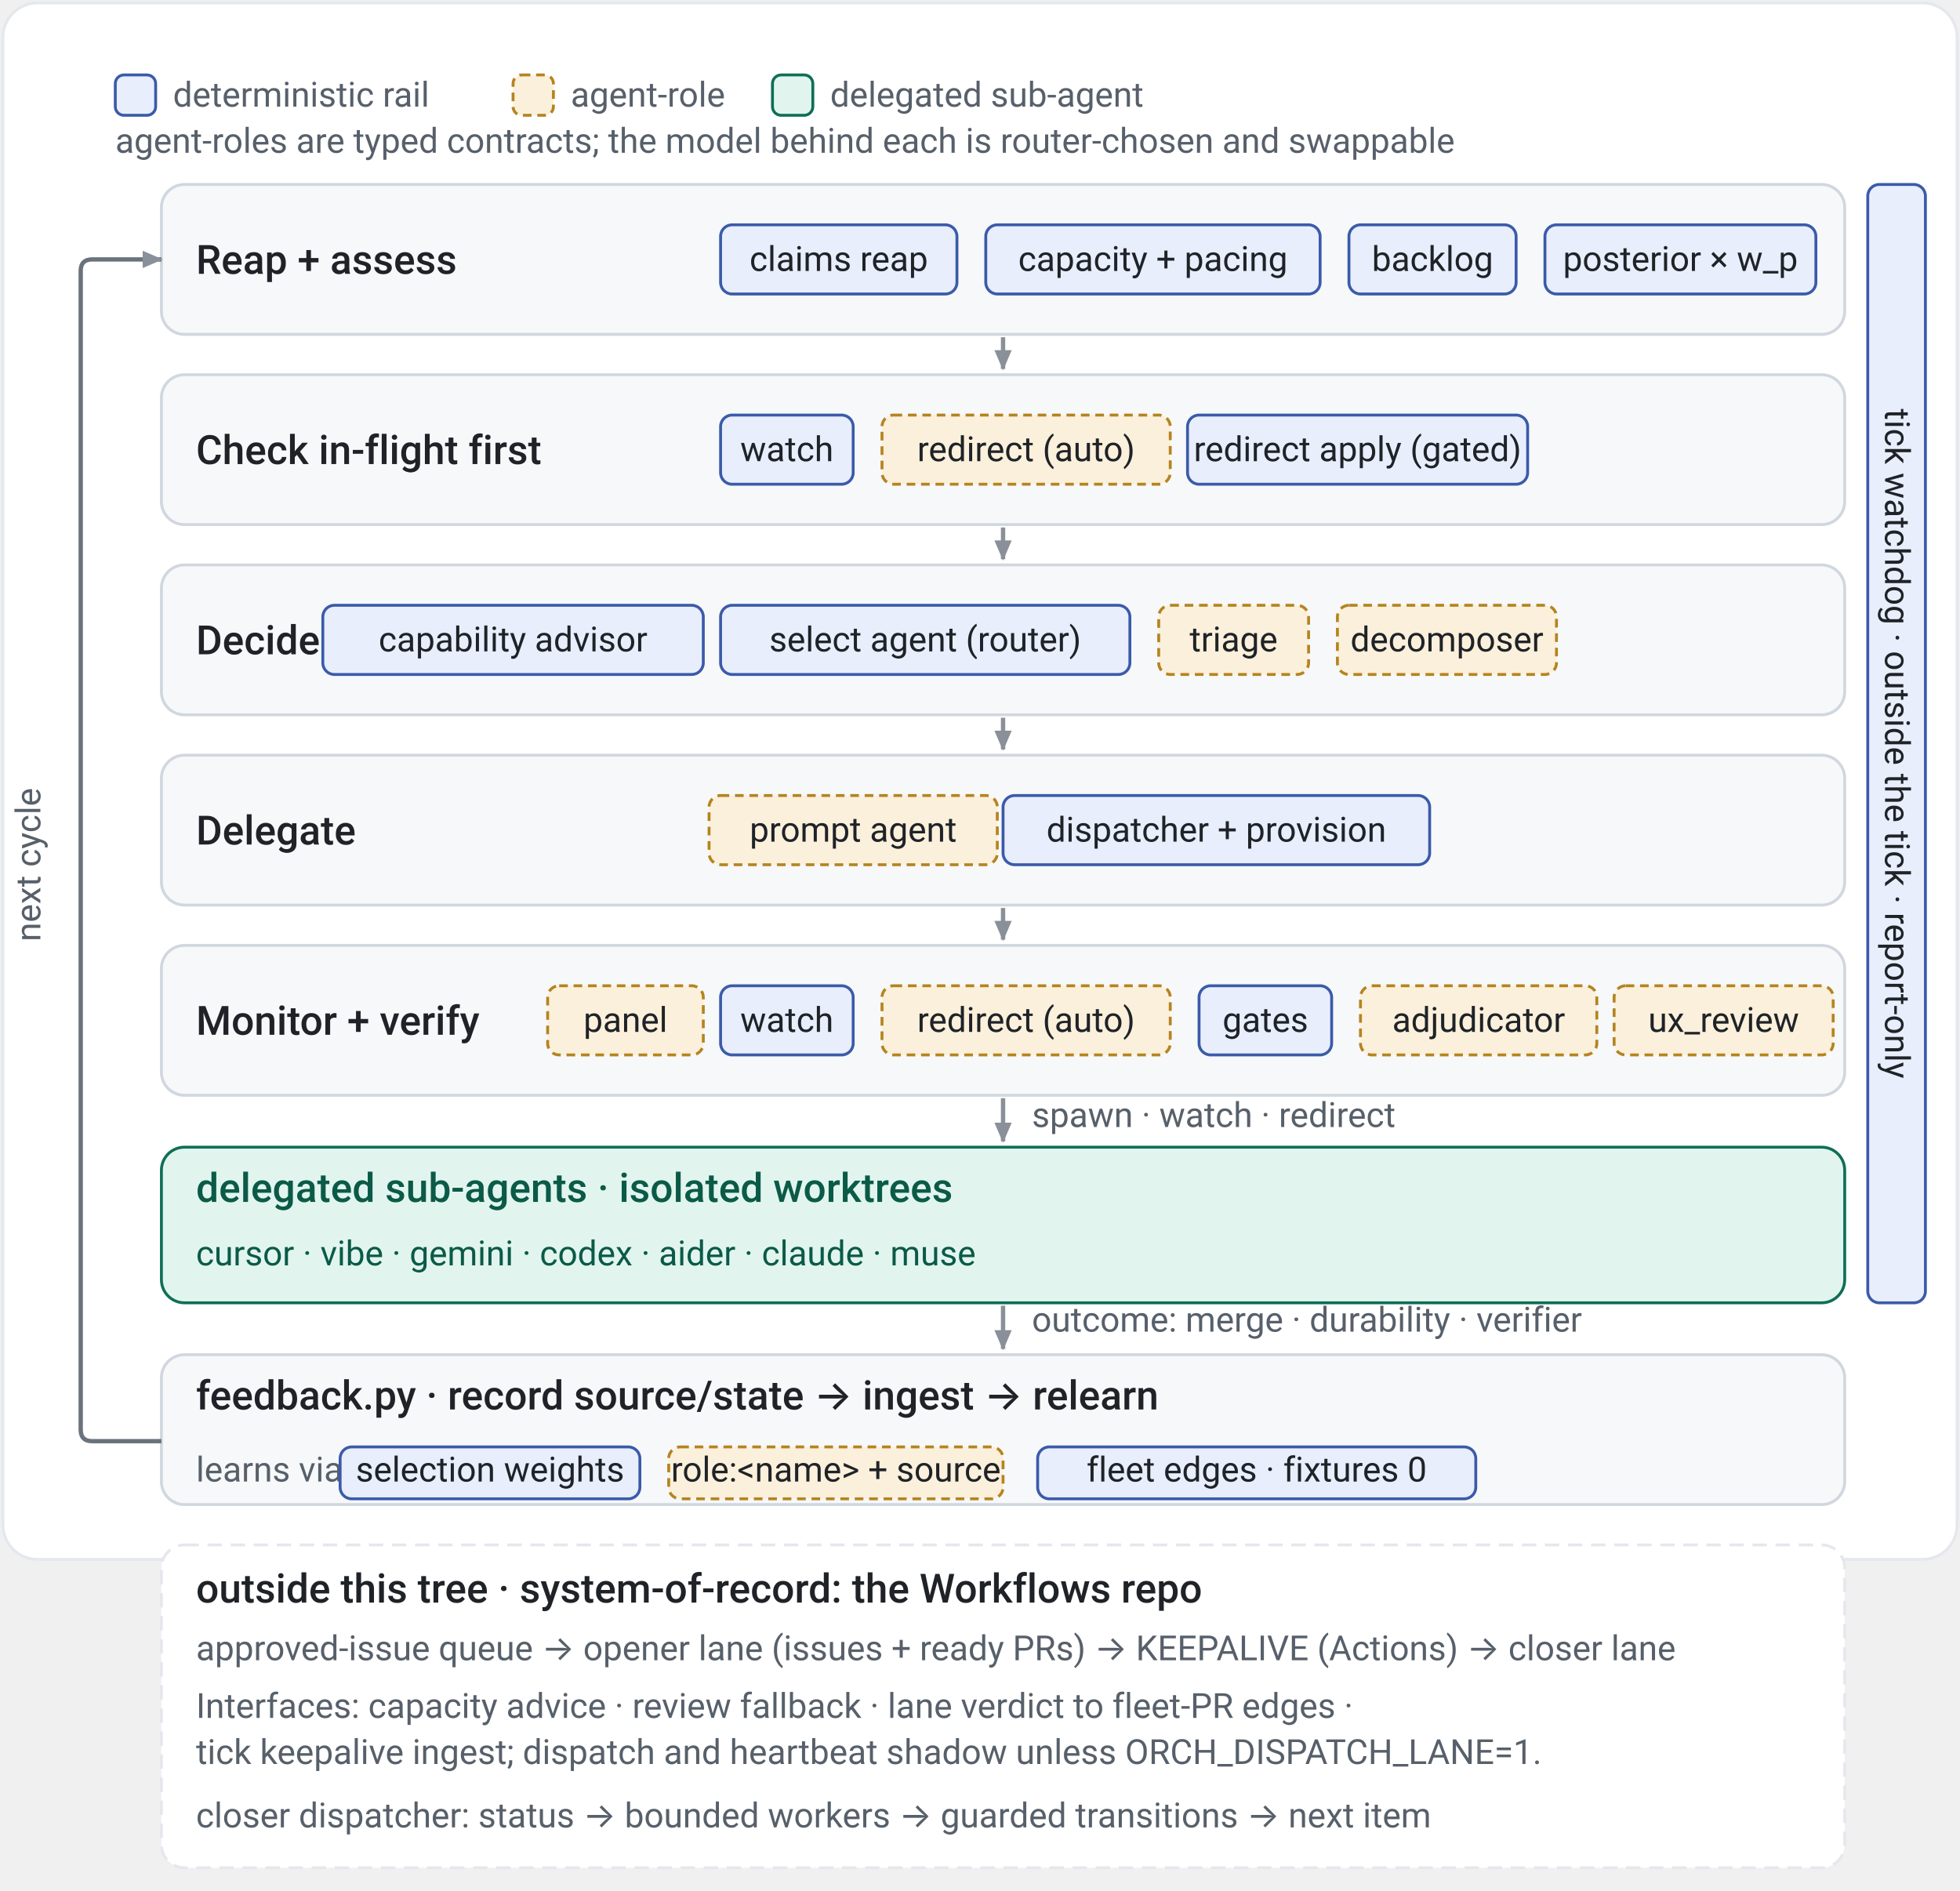
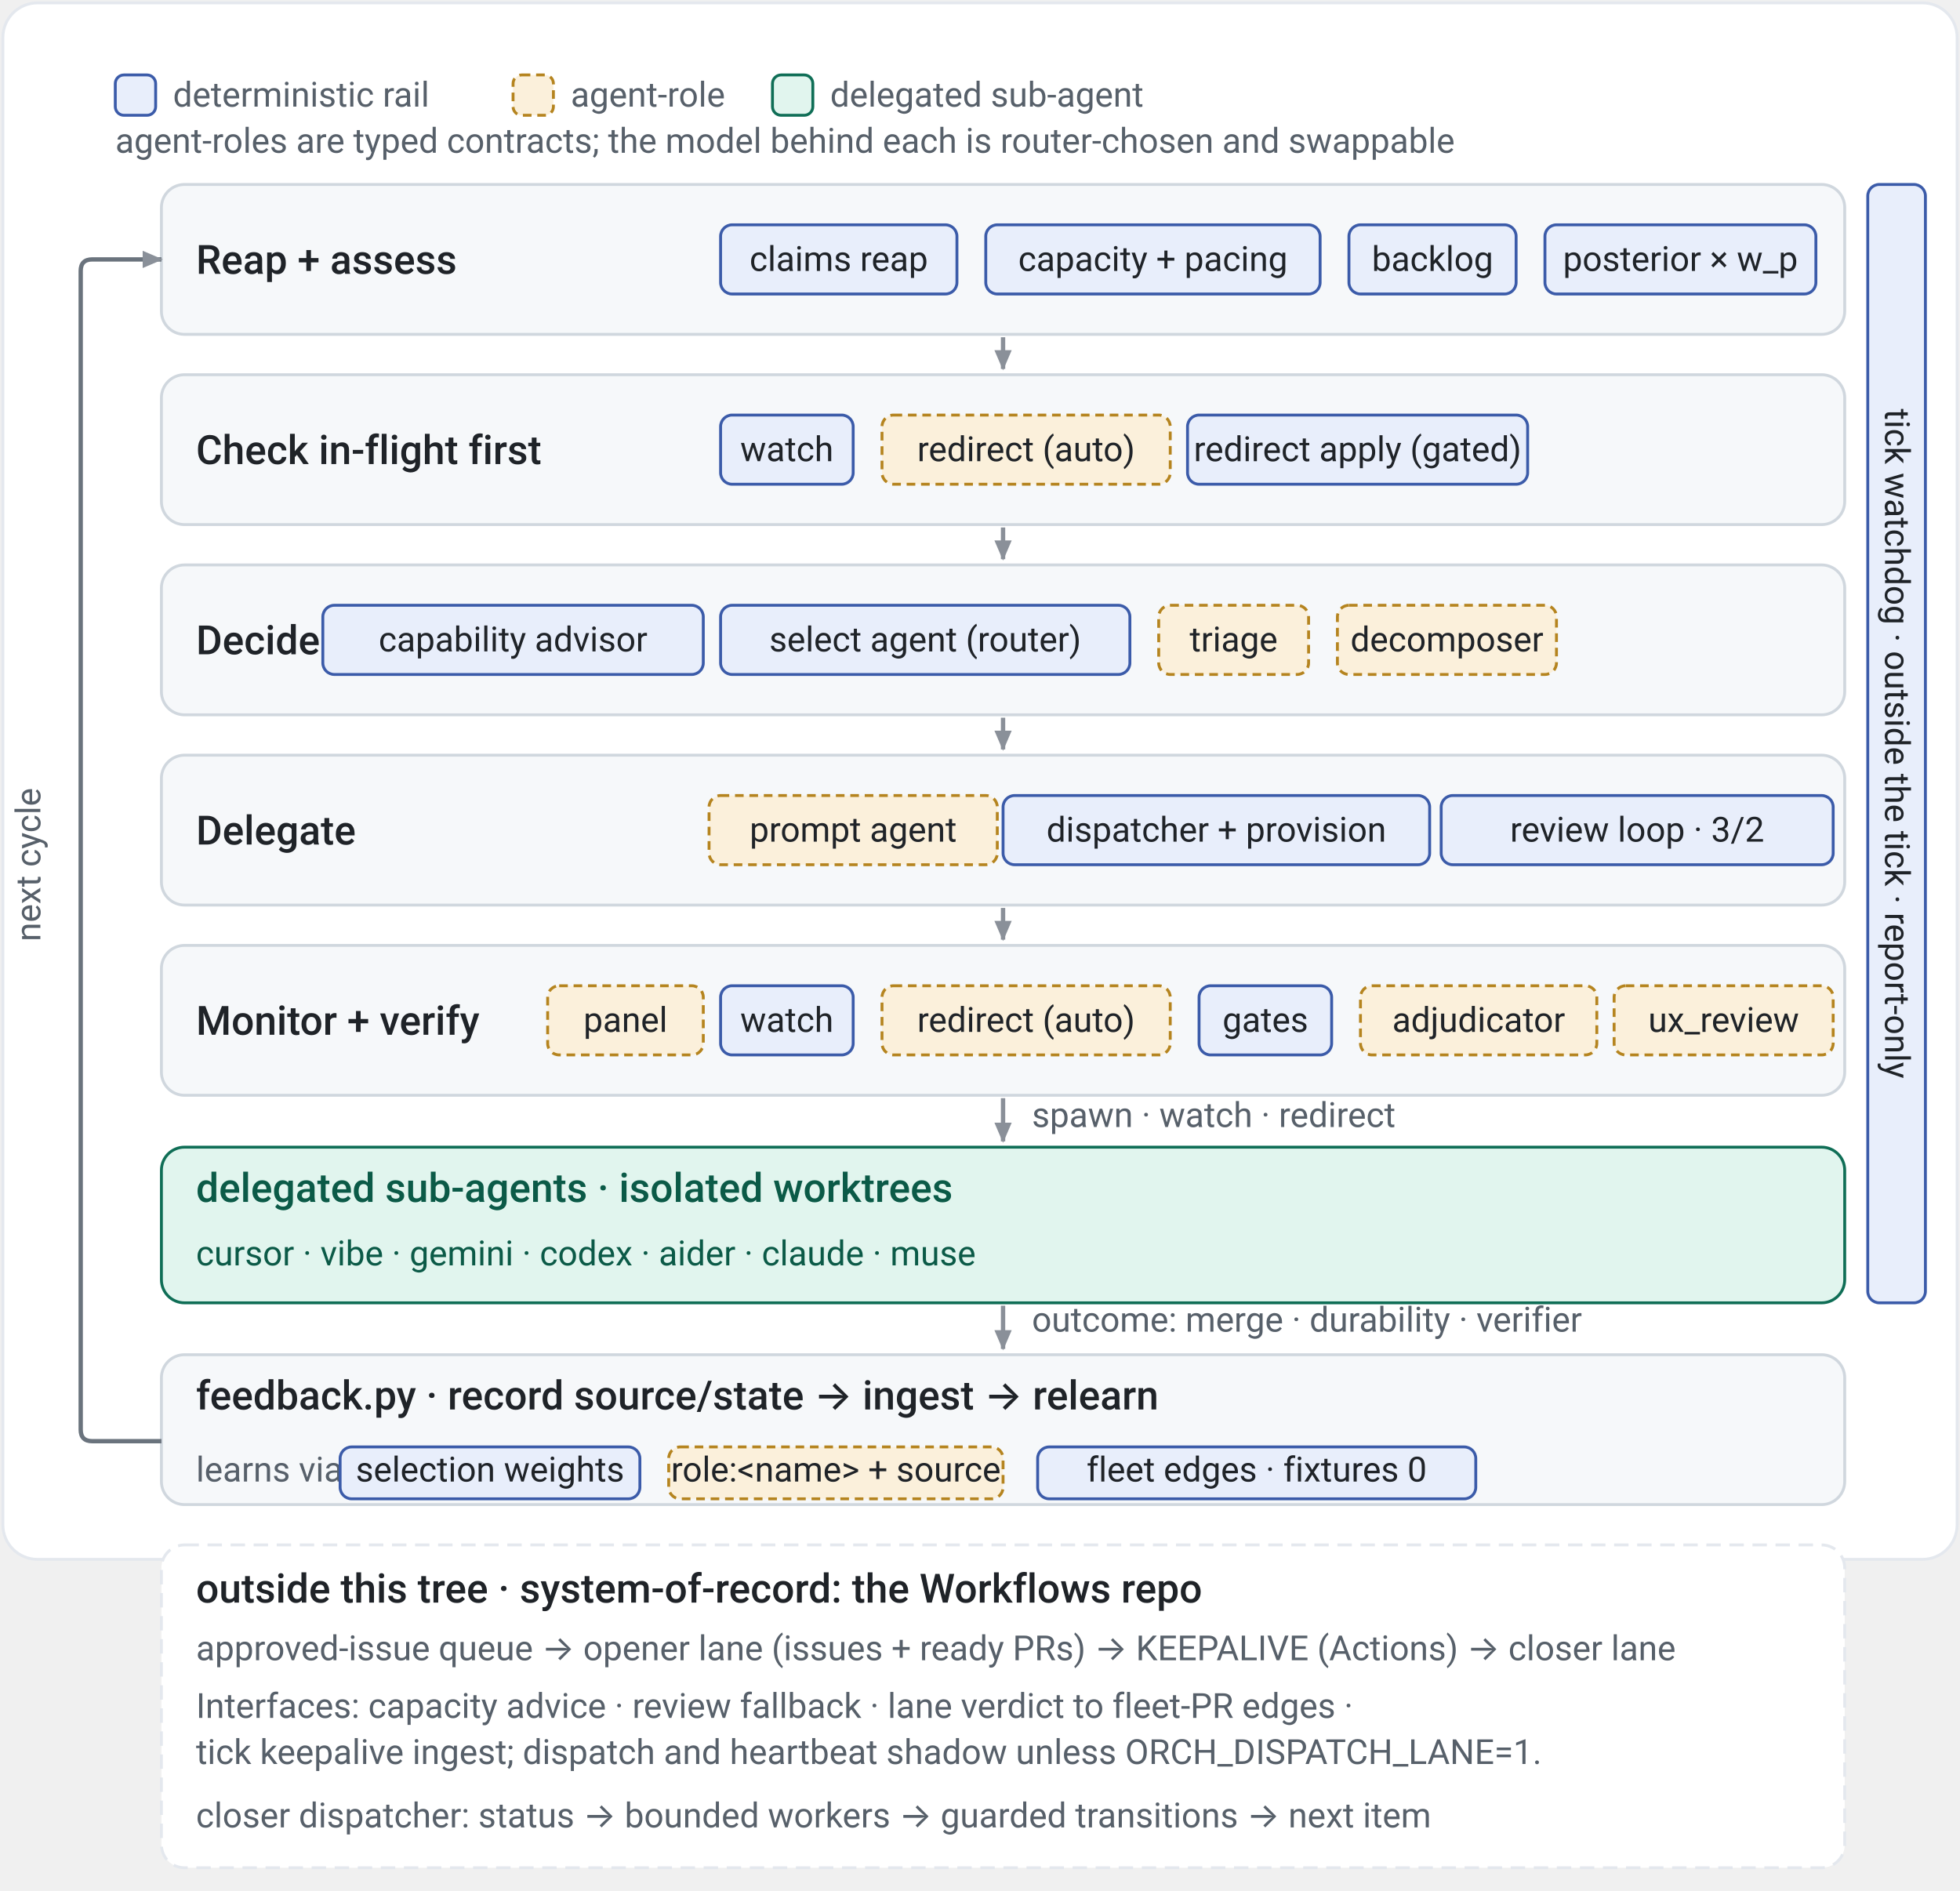
<svg xmlns="http://www.w3.org/2000/svg" width="680" viewBox="0 0 680 656" role="img">
  <style>
  .bg{fill:#ffffff;stroke:#e4e8ee;}
  .t,.th,.subhead{font:500 14px ui-sans-serif,system-ui,-apple-system,"Segoe UI",Roboto,sans-serif;fill:#1f2328;}
  .subhead{fill:#0b5a47;}
  .ts{font:400 12px ui-sans-serif,system-ui,-apple-system,"Segoe UI",Roboto,sans-serif;fill:#57606a;}
  .ct{font:400 12px ui-sans-serif,system-ui,-apple-system,"Segoe UI",Roboto,sans-serif;fill:#1f2328;}
  .ctsub{font:400 12px ui-sans-serif,system-ui,-apple-system,"Segoe UI",Roboto,sans-serif;fill:#0b5a47;}
  .stage{fill:#f6f8fa;stroke:#d0d7de;}
  .rail{fill:#e8eefb;stroke:#3b5ba9;}
  .role{fill:#fbf0db;stroke:#b5841f;stroke-dasharray:3 2;}
  .sub{fill:#e1f5ee;stroke:#0f6e56;}
  .arrow{stroke:#8a9099;stroke-width:1.5;fill:none;}
  .return{stroke:#6a737d;stroke-width:1.5;fill:none;}
</style>
  <defs>
    <marker id="ah" markerWidth="9" markerHeight="9" refX="6.5" refY="3" orient="auto" markerUnits="userSpaceOnUse">
      <path d="M0,0 L7,3 L0,6 Z" fill="#8a9099" />
    </marker>
  </defs>
  <rect class="bg" x="1" y="1" width="678" height="540" rx="12" />
  <rect class="rail" x="40" y="26" width="14" height="14" rx="3" />
  <text class="ts" x="60" y="37">deterministic rail</text>
  <rect class="role" x="178" y="26" width="14" height="14" rx="3" />
  <text class="ts" x="198" y="37">agent-role</text>
  <rect class="sub" x="268" y="26" width="14" height="14" rx="3" />
  <text class="ts" x="288" y="37">delegated sub-agent</text>
  <text class="ts" x="40" y="53">agent-roles are typed contracts; the model behind each is router-chosen and swappable</text>
  <rect class="stage" x="56" y="64" width="584" height="52" rx="8" />
  <text class="th" x="68" y="95">Reap + assess</text>
  <rect class="rail" x="250" y="78" width="82" height="24" rx="4" />
  <text class="ct" x="291" y="94" text-anchor="middle">claims reap</text>
  <rect class="rail" x="342" y="78" width="116" height="24" rx="4" />
  <text class="ct" x="400" y="94" text-anchor="middle">capacity + pacing</text>
  <rect class="rail" x="468" y="78" width="58" height="24" rx="4" />
  <text class="ct" x="497" y="94" text-anchor="middle">backlog</text>
  <rect class="rail" x="536" y="78" width="94" height="24" rx="4" />
  <text class="ct" x="583" y="94" text-anchor="middle">posterior × w_p</text>
  <rect class="stage" x="56" y="130" width="584" height="52" rx="8" />
  <text class="th" x="68" y="161">Check in-flight first</text>
  <rect class="rail" x="250" y="144" width="46" height="24" rx="4" />
  <text class="ct" x="273" y="160" text-anchor="middle">watch</text>
  <rect class="role" x="306" y="144" width="100" height="24" rx="4" />
  <text class="ct" x="356" y="160" text-anchor="middle">redirect (auto)</text>
  <rect class="rail" x="412" y="144" width="118" height="24" rx="4" />
  <text class="ct" x="471" y="160" text-anchor="middle">redirect apply (gated)</text>
  <rect class="stage" x="56" y="196" width="584" height="52" rx="8" />
  <text class="th" x="68" y="227">Decide</text>
  <rect class="rail" x="112" y="210" width="132" height="24" rx="4" />
  <text class="ct" x="178" y="226" text-anchor="middle">capability advisor</text>
  <rect class="rail" x="250" y="210" width="142" height="24" rx="4" />
  <text class="ct" x="321" y="226" text-anchor="middle">select agent (router)</text>
  <rect class="role" x="402" y="210" width="52" height="24" rx="4" />
  <text class="ct" x="428" y="226" text-anchor="middle">triage</text>
  <rect class="role" x="464" y="210" width="76" height="24" rx="4" />
  <text class="ct" x="502" y="226" text-anchor="middle">decomposer</text>
  <rect class="stage" x="56" y="262" width="584" height="52" rx="8" />
  <text class="th" x="68" y="293">Delegate</text>
  <rect class="role" x="246" y="276" width="100" height="24" rx="4" />
  <text class="ct" x="296" y="292" text-anchor="middle">prompt agent</text>
  <rect class="rail" x="348" y="276" width="148" height="24" rx="4" />
  <text class="ct" x="422" y="292" text-anchor="middle">dispatcher + provision</text>
+   <rect class="rail" x="500" y="276" width="136" height="24" rx="4" />
+   <text class="ct" x="568" y="292" text-anchor="middle">review loop · 3/2</text>
  <rect class="stage" x="56" y="328" width="584" height="52" rx="8" />
  <text class="th" x="68" y="359">Monitor + verify</text>
  <rect class="rail" x="250" y="342" width="46" height="24" rx="4" />
  <text class="ct" x="273" y="358" text-anchor="middle">watch</text>
  <rect class="role" x="306" y="342" width="100" height="24" rx="4" />
  <text class="ct" x="356" y="358" text-anchor="middle">redirect (auto)</text>
  <rect class="rail" x="416" y="342" width="46" height="24" rx="4" />
  <text class="ct" x="439" y="358" text-anchor="middle">gates</text>
  <rect class="role" x="472" y="342" width="82" height="24" rx="4" />
  <text class="ct" x="513" y="358" text-anchor="middle">adjudicator</text>
  <rect class="role" x="560" y="342" width="76" height="24" rx="4" />
  <text class="ct" x="598" y="358" text-anchor="middle">ux_review</text>
  <g>
    <rect class="role" x="190" y="342" width="54" height="24" rx="4" />
    <text class="ct" x="217" y="358" text-anchor="middle">panel</text>
  </g>
  <line class="arrow" x1="348" y1="117" x2="348" y2="128" marker-end="url(#ah)" />
  <line class="arrow" x1="348" y1="183" x2="348" y2="194" marker-end="url(#ah)" />
  <line class="arrow" x1="348" y1="249" x2="348" y2="260" marker-end="url(#ah)" />
  <line class="arrow" x1="348" y1="315" x2="348" y2="326" marker-end="url(#ah)" />
  <line class="arrow" x1="348" y1="381" x2="348" y2="396" marker-end="url(#ah)" />
  <text class="ts" x="358" y="391">spawn · watch · redirect</text>
  <rect class="sub" x="56" y="398" width="584" height="54" rx="8" />
  <text class="subhead" x="68" y="417">delegated sub-agents · isolated worktrees</text>
  <text class="ctsub" x="68" y="439">cursor · vibe · gemini · codex · aider · claude · muse</text>
  <line class="arrow" x1="348" y1="453" x2="348" y2="468" marker-end="url(#ah)" />
  <text class="ts" x="358" y="462">outcome: merge · durability · verifier</text>
  <rect class="stage" x="56" y="470" width="584" height="52" rx="8" />
  <text class="th" x="68" y="489">feedback.py · record source/state → ingest → relearn</text>
  <text class="ts" x="68" y="514">learns via outcomes:</text>
  <rect class="rail" x="118" y="502" width="104" height="18" rx="4" />
  <text class="ct" x="170" y="514" text-anchor="middle">selection weights</text>
  <rect class="role" x="232" y="502" width="116" height="18" rx="4" />
  <text class="ct" x="290" y="514" text-anchor="middle">role:&lt;name&gt; + source</text>
  <rect class="rail" x="360" y="502" width="152" height="18" rx="4" />
  <text class="ct" x="436" y="514" text-anchor="middle">fleet edges · fixtures 0</text>
  <path class="return" d="M56,500 L32,500 Q28,500 28,496 L28,94 Q28,90 32,90 L56,90" marker-end="url(#ah)" />
  <text class="ts" x="14" y="300" text-anchor="middle" transform="rotate(-90 14 300)">next cycle</text>
  <rect class="rail" x="648" y="64" width="20" height="388" rx="4" />
  <text class="ct" x="654" y="258" text-anchor="middle" transform="rotate(90 654 258)">tick watchdog · outside the tick · report-only</text>
  <rect class="bg" x="56" y="536" width="584" height="112" rx="8" stroke-dasharray="5 3" />
  <text class="th" x="68" y="556">outside this tree · system-of-record: the Workflows repo</text>
  <text class="ts" x="68" y="576">approved-issue queue → opener lane (issues + ready PRs) → KEEPALIVE (Actions) → closer lane</text>
  <text class="ts" x="68" y="596">Interfaces: capacity advice · review fallback · lane verdict to fleet-PR edges ·</text>
  <text class="ts" x="68" y="612">tick keepalive ingest; dispatch and heartbeat shadow unless ORCH_DISPATCH_LANE=1.</text>
  <text class="ts" x="68" y="634">closer dispatcher: status → bounded workers → guarded transitions → next item</text>
</svg>
